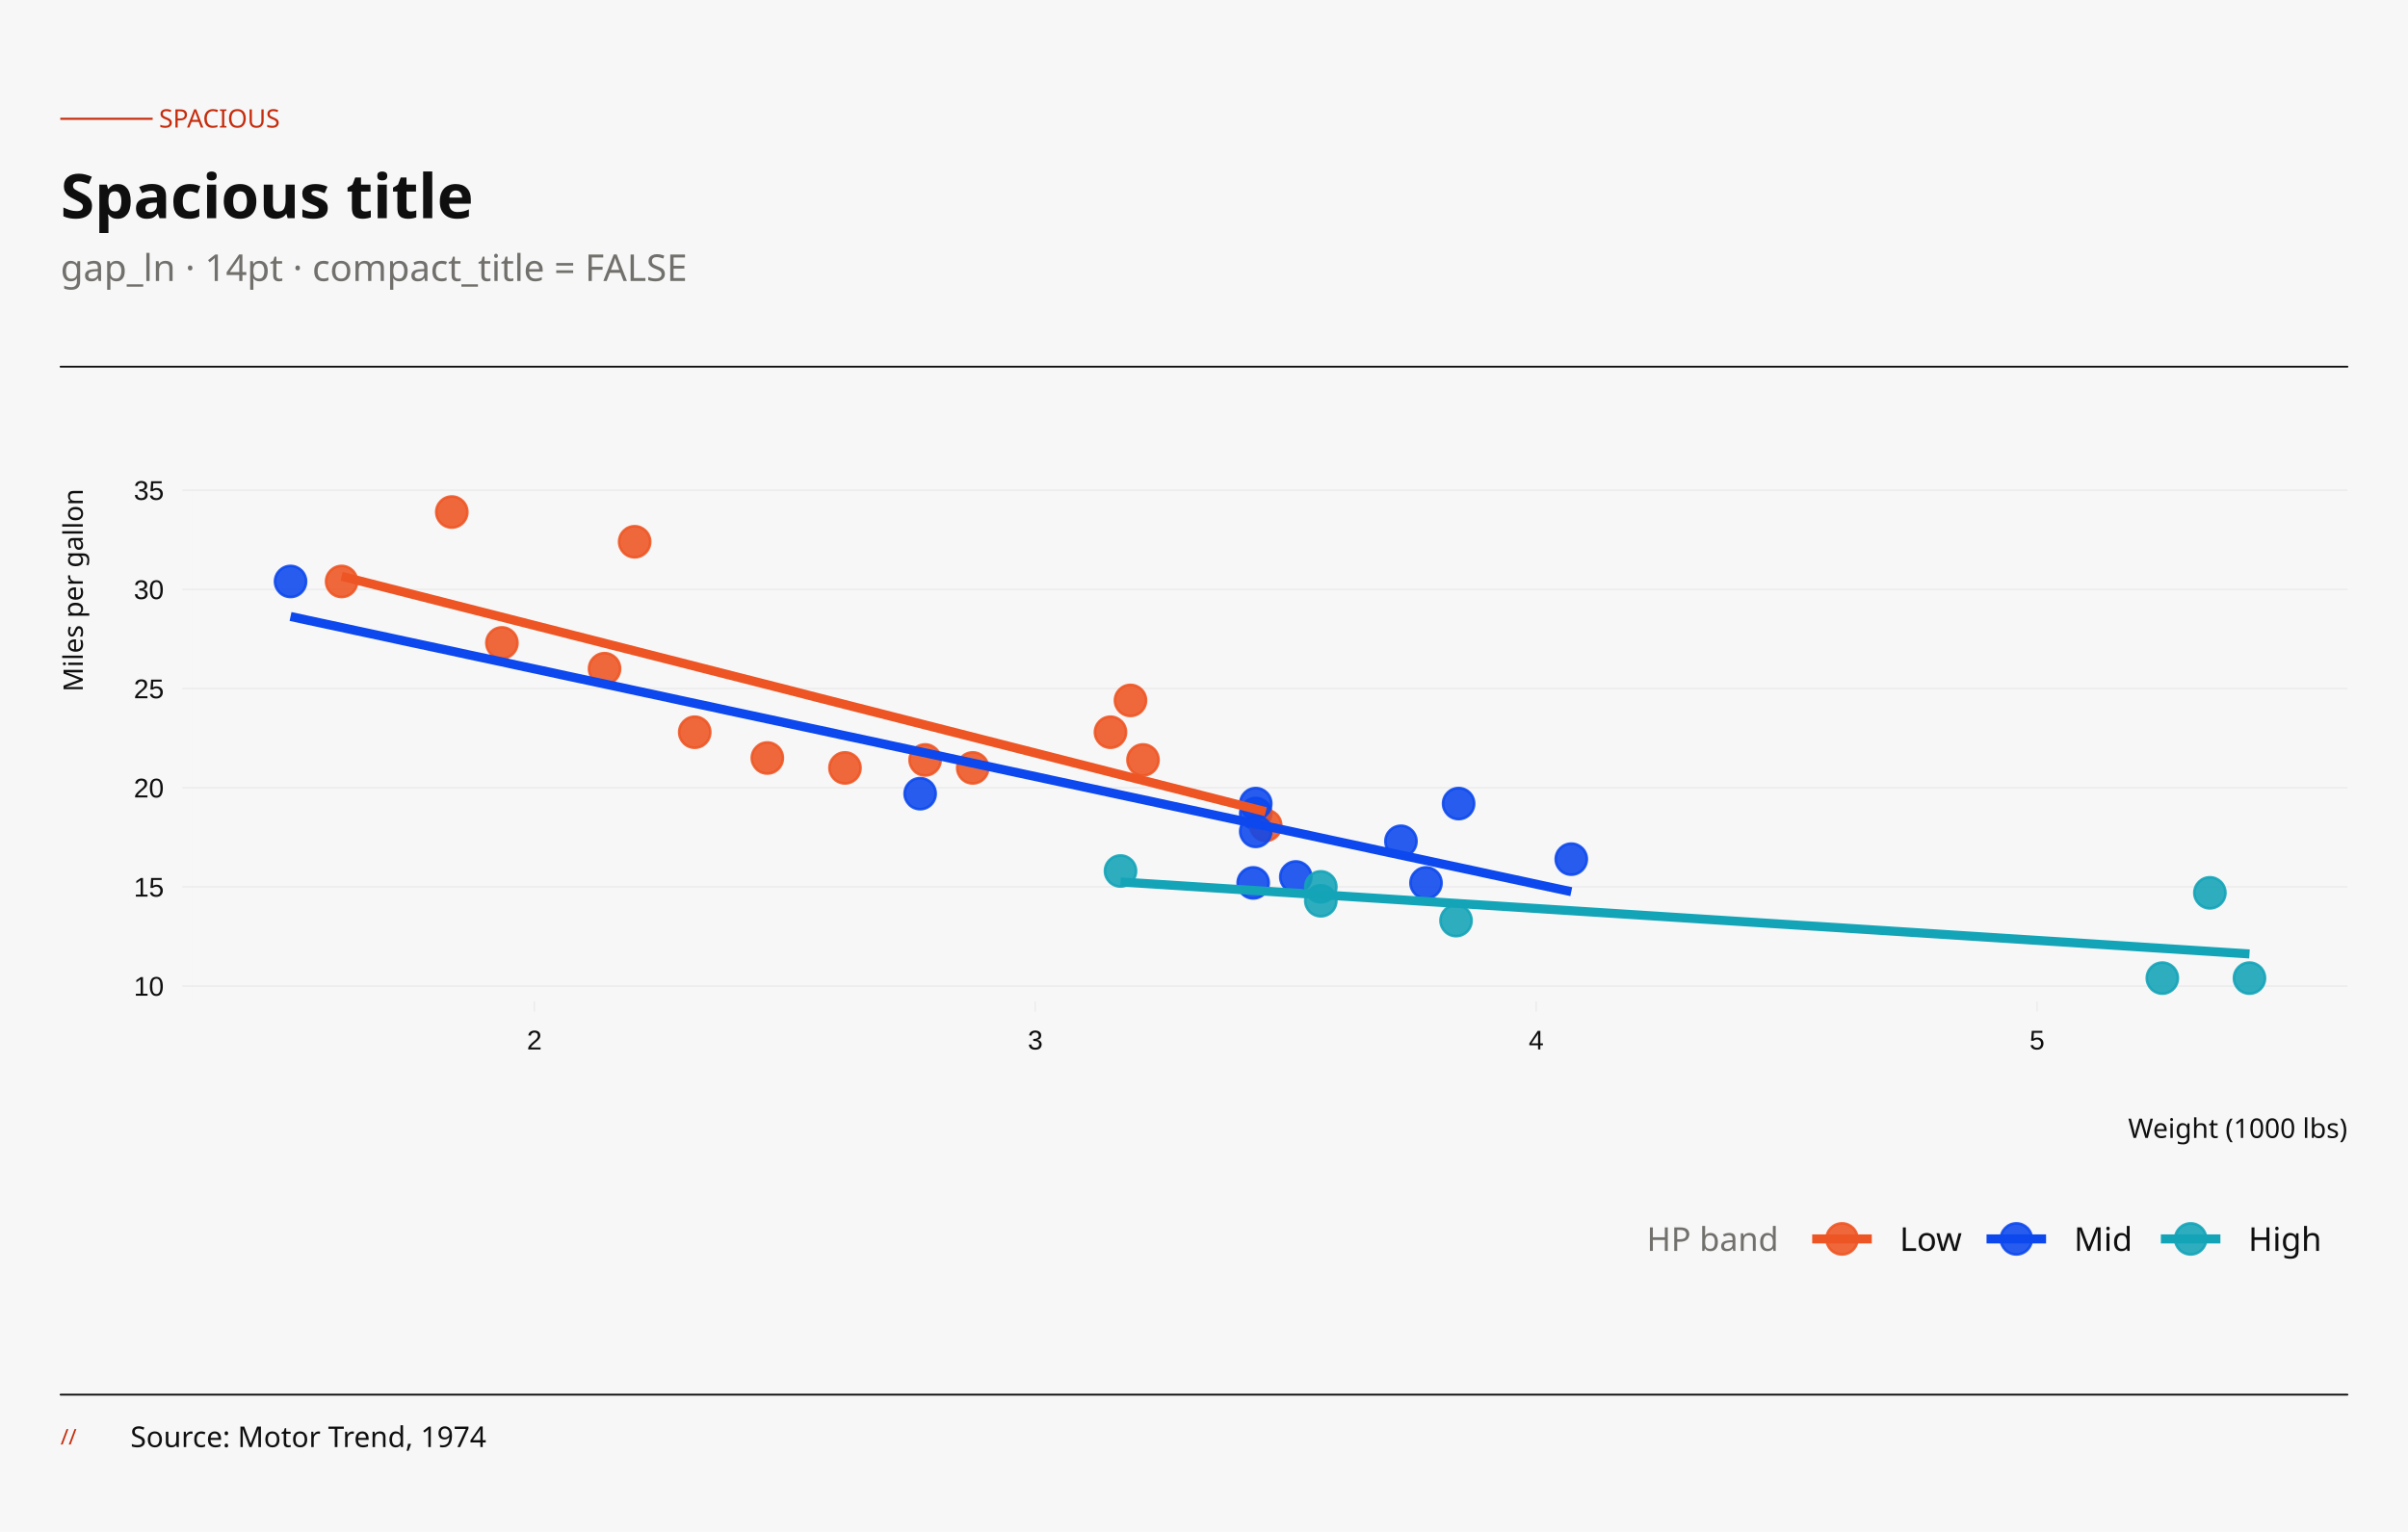
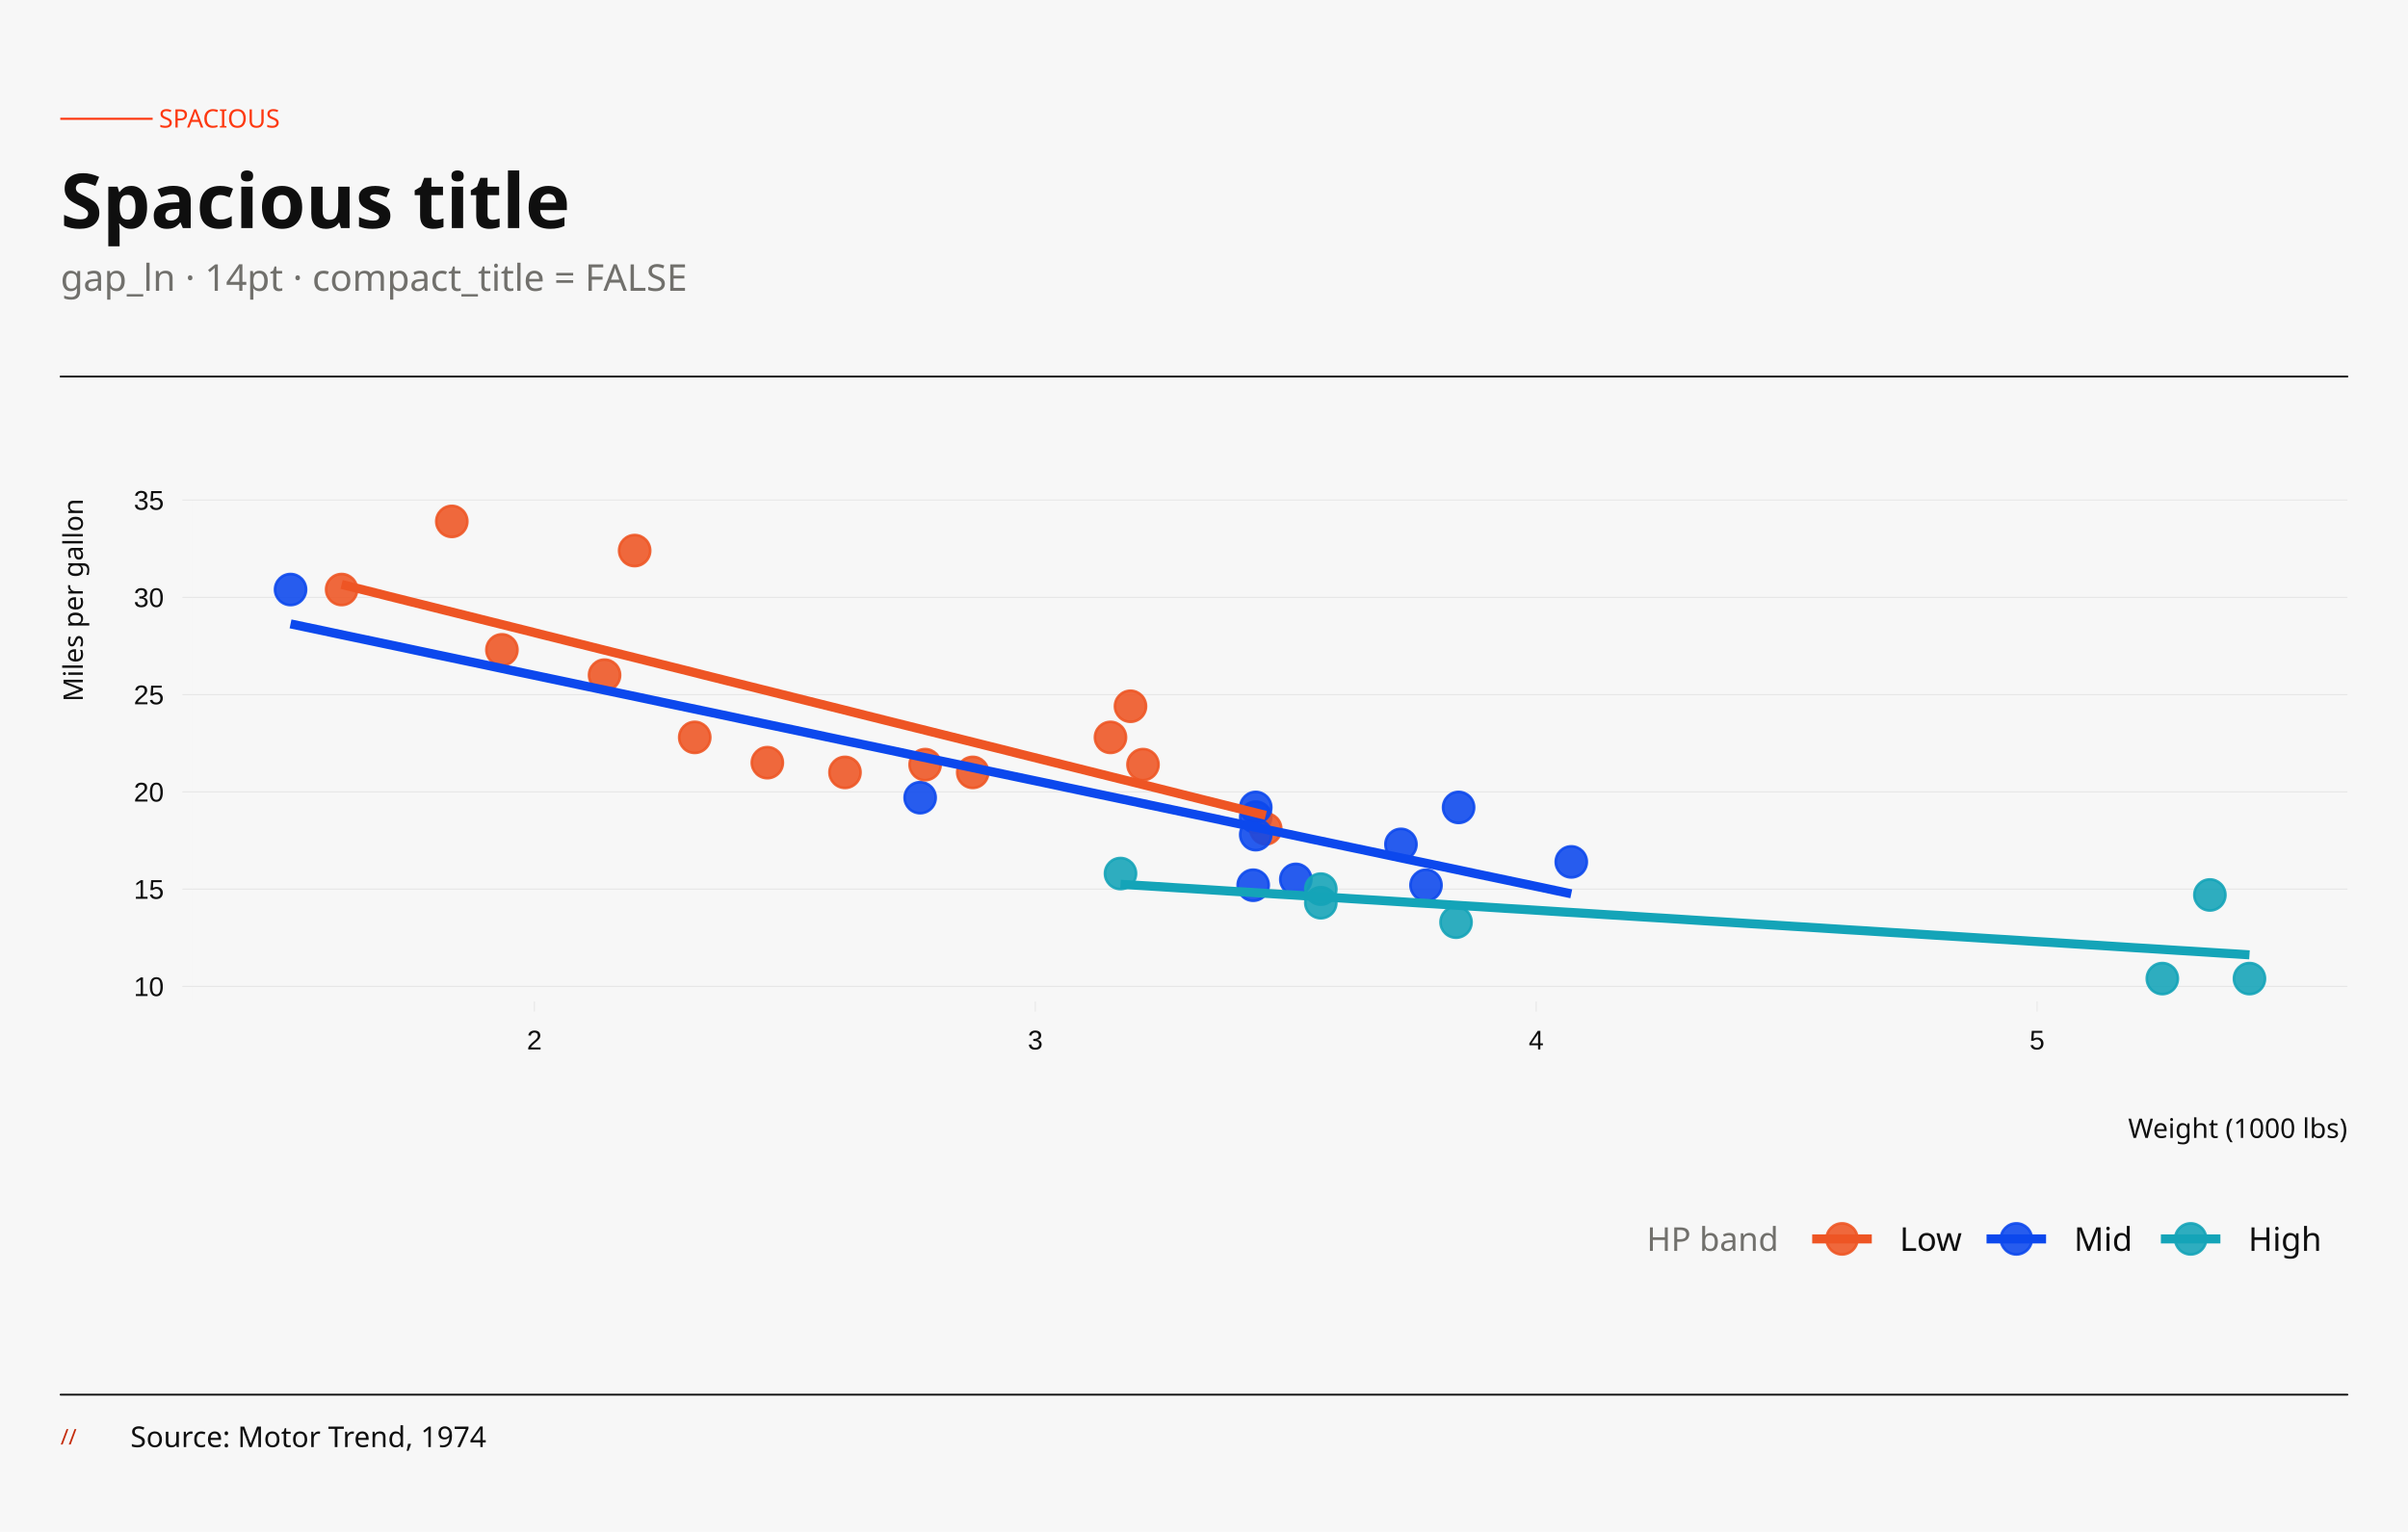
<svg xmlns="http://www.w3.org/2000/svg" width="396.00pt" height="252.00pt" viewBox="0 0 396.00 252.00">
  <g class="svglite">
    <defs>
      <style type="text/css">
    .svglite line, .svglite polyline, .svglite polygon, .svglite path, .svglite rect, .svglite circle {
      fill: none;
      stroke: #000000;
      stroke-linecap: round;
      stroke-linejoin: round;
      stroke-miterlimit: 10.00;
    }
    .svglite text {
      white-space: pre;
    }
    .svglite g.glyphgroup path {
      fill: inherit;
      stroke: none;
    }
  </style>
    </defs>
    <rect width="100%" height="100%" style="stroke: none; fill: none;" />
    <defs>
      <clipPath id="cpMC4wMHwzOTYuMDB8MC4wMHwyNTIuMDA=">
        <rect x="0.00" y="0.00" width="396.00" height="252.00" />
      </clipPath>
    </defs>
    <g clip-path="url(#cpMC4wMHwzOTYuMDB8MC4wMHwyNTIuMDA=)">
      <rect x="-0" y="0.00" width="396.00" height="252.00" style="stroke-width: 0.65; stroke: none; fill: #F7F7F7;" />
    </g>
    <defs>
-       <clipPath id="cpMzEuNjd8Mzg2LjA0fDgwLjM5fDE2NC43NA==">
-         <rect x="31.67" y="80.39" width="354.37" height="84.34" />
+       <clipPath id="cpMzEuNjd8Mzg2LjA0fDgyLjAxfDE2NC43NA==">
+         <rect x="31.67" y="82.01" width="354.37" height="82.72" />
      </clipPath>
    </defs>
-     <g clip-path="url(#cpMzEuNjd8Mzg2LjA0fDgwLjM5fDE2NC43NA==)">
-       <rect x="31.67" y="80.39" width="354.37" height="84.34" style="stroke-width: 0.65; stroke: none; fill: #F7F7F7;" />
-       <polyline points="31.67,162.21 386.04,162.21 " style="stroke-width: 0.15; stroke: #E4E4E4; stroke-linecap: butt;" />
-       <polyline points="31.67,145.89 386.04,145.89 " style="stroke-width: 0.15; stroke: #E4E4E4; stroke-linecap: butt;" />
-       <polyline points="31.67,129.58 386.04,129.58 " style="stroke-width: 0.15; stroke: #E4E4E4; stroke-linecap: butt;" />
-       <polyline points="31.67,113.27 386.04,113.27 " style="stroke-width: 0.15; stroke: #E4E4E4; stroke-linecap: butt;" />
-       <polyline points="31.67,96.95 386.04,96.95 " style="stroke-width: 0.15; stroke: #E4E4E4; stroke-linecap: butt;" />
-       <polyline points="31.67,80.64 386.04,80.64 " style="stroke-width: 0.15; stroke: #E4E4E4; stroke-linecap: butt;" />
-       <circle cx="138.96" cy="126.32" r="2.56" style="stroke-width: 0.43; stroke: #EE5524; stroke-opacity: 0.88; fill: #EE5524; fill-opacity: 0.88;" />
-       <circle cx="159.97" cy="126.32" r="2.56" style="stroke-width: 0.43; stroke: #EE5524; stroke-opacity: 0.88; fill: #EE5524; fill-opacity: 0.88;" />
-       <circle cx="114.25" cy="120.45" r="2.56" style="stroke-width: 0.43; stroke: #EE5524; stroke-opacity: 0.88; fill: #EE5524; fill-opacity: 0.88;" />
-       <circle cx="187.97" cy="125.01" r="2.56" style="stroke-width: 0.43; stroke: #EE5524; stroke-opacity: 0.88; fill: #EE5524; fill-opacity: 0.88;" />
-       <circle cx="206.51" cy="133.82" r="2.56" style="stroke-width: 0.43; stroke: #0C48ED; stroke-opacity: 0.88; fill: #0C48ED; fill-opacity: 0.88;" />
-       <circle cx="208.15" cy="135.78" r="2.56" style="stroke-width: 0.43; stroke: #EE5524; stroke-opacity: 0.88; fill: #EE5524; fill-opacity: 0.88;" />
-       <circle cx="217.21" cy="148.18" r="2.56" style="stroke-width: 0.43; stroke: #14A4B8; stroke-opacity: 0.88; fill: #14A4B8; fill-opacity: 0.88;" />
-       <circle cx="185.91" cy="115.22" r="2.56" style="stroke-width: 0.43; stroke: #EE5524; stroke-opacity: 0.88; fill: #EE5524; fill-opacity: 0.88;" />
-       <circle cx="182.62" cy="120.45" r="2.56" style="stroke-width: 0.43; stroke: #EE5524; stroke-opacity: 0.88; fill: #EE5524; fill-opacity: 0.88;" />
-       <circle cx="206.51" cy="132.19" r="2.56" style="stroke-width: 0.43; stroke: #0C48ED; stroke-opacity: 0.88; fill: #0C48ED; fill-opacity: 0.88;" />
-       <circle cx="206.51" cy="136.76" r="2.56" style="stroke-width: 0.43; stroke: #0C48ED; stroke-opacity: 0.88; fill: #0C48ED; fill-opacity: 0.88;" />
-       <circle cx="258.40" cy="141.33" r="2.56" style="stroke-width: 0.43; stroke: #0C48ED; stroke-opacity: 0.88; fill: #0C48ED; fill-opacity: 0.88;" />
-       <circle cx="230.39" cy="138.39" r="2.56" style="stroke-width: 0.43; stroke: #0C48ED; stroke-opacity: 0.88; fill: #0C48ED; fill-opacity: 0.88;" />
-       <circle cx="234.51" cy="145.24" r="2.56" style="stroke-width: 0.43; stroke: #0C48ED; stroke-opacity: 0.88; fill: #0C48ED; fill-opacity: 0.88;" />
-       <circle cx="355.60" cy="160.90" r="2.56" style="stroke-width: 0.43; stroke: #14A4B8; stroke-opacity: 0.88; fill: #14A4B8; fill-opacity: 0.88;" />
-       <circle cx="369.93" cy="160.90" r="2.56" style="stroke-width: 0.43; stroke: #14A4B8; stroke-opacity: 0.88; fill: #14A4B8; fill-opacity: 0.88;" />
-       <circle cx="363.42" cy="146.87" r="2.56" style="stroke-width: 0.43; stroke: #14A4B8; stroke-opacity: 0.88; fill: #14A4B8; fill-opacity: 0.88;" />
-       <circle cx="104.37" cy="89.12" r="2.56" style="stroke-width: 0.43; stroke: #EE5524; stroke-opacity: 0.88; fill: #EE5524; fill-opacity: 0.88;" />
-       <circle cx="56.18" cy="95.65" r="2.56" style="stroke-width: 0.43; stroke: #EE5524; stroke-opacity: 0.88; fill: #EE5524; fill-opacity: 0.88;" />
-       <circle cx="74.30" cy="84.23" r="2.56" style="stroke-width: 0.43; stroke: #EE5524; stroke-opacity: 0.88; fill: #EE5524; fill-opacity: 0.88;" />
-       <circle cx="126.19" cy="124.69" r="2.56" style="stroke-width: 0.43; stroke: #EE5524; stroke-opacity: 0.88; fill: #EE5524; fill-opacity: 0.88;" />
-       <circle cx="213.10" cy="144.26" r="2.56" style="stroke-width: 0.43; stroke: #0C48ED; stroke-opacity: 0.88; fill: #0C48ED; fill-opacity: 0.88;" />
-       <circle cx="206.09" cy="145.24" r="2.56" style="stroke-width: 0.43; stroke: #0C48ED; stroke-opacity: 0.88; fill: #0C48ED; fill-opacity: 0.88;" />
-       <circle cx="239.45" cy="151.44" r="2.56" style="stroke-width: 0.43; stroke: #14A4B8; stroke-opacity: 0.88; fill: #14A4B8; fill-opacity: 0.88;" />
-       <circle cx="239.87" cy="132.19" r="2.56" style="stroke-width: 0.43; stroke: #0C48ED; stroke-opacity: 0.88; fill: #0C48ED; fill-opacity: 0.88;" />
-       <circle cx="82.54" cy="105.76" r="2.56" style="stroke-width: 0.43; stroke: #EE5524; stroke-opacity: 0.88; fill: #EE5524; fill-opacity: 0.88;" />
-       <circle cx="99.42" cy="110.00" r="2.56" style="stroke-width: 0.43; stroke: #EE5524; stroke-opacity: 0.88; fill: #EE5524; fill-opacity: 0.88;" />
-       <circle cx="47.78" cy="95.65" r="2.56" style="stroke-width: 0.43; stroke: #0C48ED; stroke-opacity: 0.88; fill: #0C48ED; fill-opacity: 0.88;" />
-       <circle cx="184.27" cy="143.28" r="2.56" style="stroke-width: 0.43; stroke: #14A4B8; stroke-opacity: 0.88; fill: #14A4B8; fill-opacity: 0.88;" />
-       <circle cx="151.32" cy="130.56" r="2.56" style="stroke-width: 0.43; stroke: #0C48ED; stroke-opacity: 0.88; fill: #0C48ED; fill-opacity: 0.88;" />
-       <circle cx="217.21" cy="145.89" r="2.56" style="stroke-width: 0.43; stroke: #14A4B8; stroke-opacity: 0.88; fill: #14A4B8; fill-opacity: 0.88;" />
-       <circle cx="152.14" cy="125.01" r="2.56" style="stroke-width: 0.43; stroke: #EE5524; stroke-opacity: 0.88; fill: #EE5524; fill-opacity: 0.88;" />
-       <polyline points="56.18,94.80 58.10,95.29 60.03,95.78 61.95,96.27 63.87,96.76 65.80,97.25 67.72,97.74 69.65,98.23 71.57,98.72 73.49,99.21 75.42,99.70 77.34,100.19 79.26,100.68 81.19,101.17 83.11,101.66 85.03,102.15 86.96,102.64 88.88,103.13 90.81,103.62 92.73,104.11 94.65,104.60 96.58,105.09 98.50,105.58 100.42,106.07 102.35,106.56 104.27,107.05 106.20,107.54 108.12,108.03 110.04,108.52 111.97,109.01 113.89,109.50 115.81,109.99 117.74,110.48 119.66,110.97 121.59,111.46 123.51,111.95 125.43,112.44 127.36,112.93 129.28,113.42 131.20,113.91 133.13,114.41 135.05,114.90 136.98,115.39 138.90,115.88 140.82,116.37 142.75,116.86 144.67,117.35 146.59,117.84 148.52,118.33 150.44,118.82 152.37,119.31 154.29,119.80 156.21,120.29 158.14,120.78 160.06,121.27 161.98,121.76 163.91,122.25 165.83,122.74 167.76,123.23 169.68,123.72 171.60,124.21 173.53,124.70 175.45,125.19 177.37,125.68 179.30,126.17 181.22,126.66 183.14,127.15 185.07,127.64 186.99,128.13 188.92,128.62 190.84,129.11 192.76,129.60 194.69,130.09 196.61,130.58 198.53,131.07 200.46,131.56 202.38,132.05 204.31,132.54 206.23,133.03 208.15,133.52 " style="stroke-width: 1.49; stroke: #EE5524; stroke-linecap: butt;" />
-       <polyline points="47.78,101.41 50.44,101.99 53.11,102.56 55.78,103.13 58.44,103.71 61.11,104.28 63.77,104.85 66.44,105.43 69.11,106.00 71.77,106.57 74.44,107.14 77.10,107.72 79.77,108.29 82.44,108.86 85.10,109.44 87.77,110.01 90.43,110.58 93.10,111.16 95.77,111.73 98.43,112.30 101.10,112.87 103.77,113.45 106.43,114.02 109.10,114.59 111.76,115.17 114.43,115.74 117.10,116.31 119.76,116.89 122.43,117.46 125.09,118.03 127.76,118.60 130.43,119.18 133.09,119.75 135.76,120.32 138.42,120.90 141.09,121.47 143.76,122.04 146.42,122.62 149.09,123.19 151.76,123.76 154.42,124.33 157.09,124.91 159.75,125.48 162.42,126.05 165.09,126.63 167.75,127.20 170.42,127.77 173.08,128.35 175.75,128.92 178.42,129.49 181.08,130.06 183.75,130.64 186.41,131.21 189.08,131.78 191.75,132.36 194.41,132.93 197.08,133.50 199.75,134.08 202.41,134.65 205.08,135.22 207.74,135.79 210.41,136.37 213.08,136.94 215.74,137.51 218.41,138.09 221.07,138.66 223.74,139.23 226.41,139.81 229.07,140.38 231.74,140.95 234.40,141.52 237.07,142.10 239.74,142.67 242.40,143.24 245.07,143.82 247.74,144.39 250.40,144.96 253.07,145.54 255.73,146.11 258.40,146.68 " style="stroke-width: 1.49; stroke: #0C48ED; stroke-linecap: butt;" />
-       <polyline points="184.27,145.08 186.62,145.23 188.97,145.38 191.32,145.53 193.67,145.68 196.02,145.83 198.37,145.98 200.72,146.13 203.07,146.28 205.42,146.43 207.77,146.58 210.12,146.73 212.47,146.88 214.82,147.03 217.17,147.18 219.52,147.33 221.87,147.48 224.22,147.63 226.57,147.78 228.92,147.93 231.27,148.08 233.62,148.23 235.97,148.38 238.32,148.53 240.67,148.68 243.02,148.83 245.37,148.98 247.72,149.13 250.07,149.28 252.42,149.43 254.77,149.58 257.12,149.73 259.47,149.88 261.82,150.03 264.17,150.18 266.52,150.33 268.87,150.48 271.22,150.63 273.57,150.78 275.92,150.93 278.27,151.08 280.62,151.23 282.97,151.38 285.32,151.53 287.67,151.68 290.02,151.83 292.37,151.98 294.72,152.13 297.07,152.28 299.42,152.42 301.77,152.57 304.12,152.72 306.47,152.87 308.83,153.02 311.18,153.17 313.53,153.32 315.88,153.47 318.23,153.62 320.58,153.77 322.93,153.92 325.28,154.07 327.63,154.22 329.98,154.37 332.33,154.52 334.68,154.67 337.03,154.82 339.38,154.97 341.73,155.12 344.08,155.27 346.43,155.42 348.78,155.57 351.13,155.72 353.48,155.87 355.83,156.02 358.18,156.17 360.53,156.32 362.88,156.47 365.23,156.62 367.58,156.77 369.93,156.92 " style="stroke-width: 1.49; stroke: #14A4B8; stroke-linecap: butt;" />
+     <g clip-path="url(#cpMzEuNjd8Mzg2LjA0fDgyLjAxfDE2NC43NA==)">
+       <rect x="31.67" y="82.01" width="354.37" height="82.72" style="stroke-width: 0.65; stroke: none; fill: #F7F7F7;" />
+       <polyline points="31.67,162.26 386.04,162.26 " style="stroke-width: 0.15; stroke: #E4E4E4; stroke-linecap: butt;" />
+       <polyline points="31.67,146.26 386.04,146.26 " style="stroke-width: 0.15; stroke: #E4E4E4; stroke-linecap: butt;" />
+       <polyline points="31.67,130.26 386.04,130.26 " style="stroke-width: 0.15; stroke: #E4E4E4; stroke-linecap: butt;" />
+       <polyline points="31.67,114.26 386.04,114.26 " style="stroke-width: 0.15; stroke: #E4E4E4; stroke-linecap: butt;" />
+       <polyline points="31.67,98.26 386.04,98.26 " style="stroke-width: 0.15; stroke: #E4E4E4; stroke-linecap: butt;" />
+       <polyline points="31.67,82.25 386.04,82.25 " style="stroke-width: 0.15; stroke: #E4E4E4; stroke-linecap: butt;" />
+       <circle cx="138.96" cy="127.06" r="2.56" style="stroke-width: 0.43; stroke: #EE5524; stroke-opacity: 0.88; fill: #EE5524; fill-opacity: 0.88;" />
+       <circle cx="159.97" cy="127.06" r="2.56" style="stroke-width: 0.43; stroke: #EE5524; stroke-opacity: 0.88; fill: #EE5524; fill-opacity: 0.88;" />
+       <circle cx="114.25" cy="121.30" r="2.56" style="stroke-width: 0.43; stroke: #EE5524; stroke-opacity: 0.88; fill: #EE5524; fill-opacity: 0.88;" />
+       <circle cx="187.97" cy="125.78" r="2.56" style="stroke-width: 0.43; stroke: #EE5524; stroke-opacity: 0.88; fill: #EE5524; fill-opacity: 0.88;" />
+       <circle cx="206.51" cy="134.42" r="2.56" style="stroke-width: 0.43; stroke: #0C48ED; stroke-opacity: 0.88; fill: #0C48ED; fill-opacity: 0.88;" />
+       <circle cx="208.15" cy="136.34" r="2.56" style="stroke-width: 0.43; stroke: #EE5524; stroke-opacity: 0.88; fill: #EE5524; fill-opacity: 0.88;" />
+       <circle cx="217.21" cy="148.50" r="2.56" style="stroke-width: 0.43; stroke: #14A4B8; stroke-opacity: 0.88; fill: #14A4B8; fill-opacity: 0.88;" />
+       <circle cx="185.91" cy="116.18" r="2.56" style="stroke-width: 0.43; stroke: #EE5524; stroke-opacity: 0.88; fill: #EE5524; fill-opacity: 0.88;" />
+       <circle cx="182.62" cy="121.30" r="2.56" style="stroke-width: 0.43; stroke: #EE5524; stroke-opacity: 0.88; fill: #EE5524; fill-opacity: 0.88;" />
+       <circle cx="206.51" cy="132.82" r="2.56" style="stroke-width: 0.43; stroke: #0C48ED; stroke-opacity: 0.88; fill: #0C48ED; fill-opacity: 0.88;" />
+       <circle cx="206.51" cy="137.30" r="2.56" style="stroke-width: 0.43; stroke: #0C48ED; stroke-opacity: 0.88; fill: #0C48ED; fill-opacity: 0.88;" />
+       <circle cx="258.40" cy="141.78" r="2.56" style="stroke-width: 0.43; stroke: #0C48ED; stroke-opacity: 0.88; fill: #0C48ED; fill-opacity: 0.88;" />
+       <circle cx="230.39" cy="138.90" r="2.56" style="stroke-width: 0.43; stroke: #0C48ED; stroke-opacity: 0.88; fill: #0C48ED; fill-opacity: 0.88;" />
+       <circle cx="234.51" cy="145.62" r="2.56" style="stroke-width: 0.43; stroke: #0C48ED; stroke-opacity: 0.88; fill: #0C48ED; fill-opacity: 0.88;" />
+       <circle cx="355.60" cy="160.98" r="2.56" style="stroke-width: 0.43; stroke: #14A4B8; stroke-opacity: 0.88; fill: #14A4B8; fill-opacity: 0.88;" />
+       <circle cx="369.93" cy="160.98" r="2.56" style="stroke-width: 0.43; stroke: #14A4B8; stroke-opacity: 0.88; fill: #14A4B8; fill-opacity: 0.88;" />
+       <circle cx="363.42" cy="147.22" r="2.56" style="stroke-width: 0.43; stroke: #14A4B8; stroke-opacity: 0.88; fill: #14A4B8; fill-opacity: 0.88;" />
+       <circle cx="104.37" cy="90.57" r="2.56" style="stroke-width: 0.43; stroke: #EE5524; stroke-opacity: 0.88; fill: #EE5524; fill-opacity: 0.88;" />
+       <circle cx="56.18" cy="96.98" r="2.56" style="stroke-width: 0.43; stroke: #EE5524; stroke-opacity: 0.88; fill: #EE5524; fill-opacity: 0.88;" />
+       <circle cx="74.30" cy="85.77" r="2.56" style="stroke-width: 0.43; stroke: #EE5524; stroke-opacity: 0.88; fill: #EE5524; fill-opacity: 0.88;" />
+       <circle cx="126.19" cy="125.46" r="2.56" style="stroke-width: 0.43; stroke: #EE5524; stroke-opacity: 0.88; fill: #EE5524; fill-opacity: 0.88;" />
+       <circle cx="213.10" cy="144.66" r="2.56" style="stroke-width: 0.43; stroke: #0C48ED; stroke-opacity: 0.88; fill: #0C48ED; fill-opacity: 0.88;" />
+       <circle cx="206.09" cy="145.62" r="2.56" style="stroke-width: 0.43; stroke: #0C48ED; stroke-opacity: 0.88; fill: #0C48ED; fill-opacity: 0.88;" />
+       <circle cx="239.45" cy="151.70" r="2.56" style="stroke-width: 0.43; stroke: #14A4B8; stroke-opacity: 0.88; fill: #14A4B8; fill-opacity: 0.88;" />
+       <circle cx="239.87" cy="132.82" r="2.56" style="stroke-width: 0.43; stroke: #0C48ED; stroke-opacity: 0.88; fill: #0C48ED; fill-opacity: 0.88;" />
+       <circle cx="82.54" cy="106.90" r="2.56" style="stroke-width: 0.43; stroke: #EE5524; stroke-opacity: 0.88; fill: #EE5524; fill-opacity: 0.88;" />
+       <circle cx="99.42" cy="111.06" r="2.56" style="stroke-width: 0.43; stroke: #EE5524; stroke-opacity: 0.88; fill: #EE5524; fill-opacity: 0.88;" />
+       <circle cx="47.78" cy="96.98" r="2.56" style="stroke-width: 0.43; stroke: #0C48ED; stroke-opacity: 0.88; fill: #0C48ED; fill-opacity: 0.88;" />
+       <circle cx="184.27" cy="143.70" r="2.56" style="stroke-width: 0.43; stroke: #14A4B8; stroke-opacity: 0.88; fill: #14A4B8; fill-opacity: 0.88;" />
+       <circle cx="151.32" cy="131.22" r="2.56" style="stroke-width: 0.43; stroke: #0C48ED; stroke-opacity: 0.88; fill: #0C48ED; fill-opacity: 0.88;" />
+       <circle cx="217.21" cy="146.26" r="2.56" style="stroke-width: 0.43; stroke: #14A4B8; stroke-opacity: 0.88; fill: #14A4B8; fill-opacity: 0.88;" />
+       <circle cx="152.14" cy="125.78" r="2.56" style="stroke-width: 0.43; stroke: #EE5524; stroke-opacity: 0.88; fill: #EE5524; fill-opacity: 0.88;" />
+       <polyline points="56.18,96.14 58.10,96.62 60.03,97.10 61.95,97.58 63.87,98.07 65.80,98.55 67.72,99.03 69.65,99.51 71.57,99.99 73.49,100.47 75.42,100.95 77.34,101.43 79.26,101.91 81.19,102.39 83.11,102.87 85.03,103.35 86.96,103.83 88.88,104.32 90.81,104.80 92.73,105.28 94.65,105.76 96.58,106.24 98.50,106.72 100.42,107.20 102.35,107.68 104.27,108.16 106.20,108.64 108.12,109.12 110.04,109.60 111.97,110.08 113.89,110.56 115.81,111.05 117.74,111.53 119.66,112.01 121.59,112.49 123.51,112.97 125.43,113.45 127.36,113.93 129.28,114.41 131.20,114.89 133.13,115.37 135.05,115.85 136.98,116.33 138.90,116.81 140.82,117.29 142.75,117.78 144.67,118.26 146.59,118.74 148.52,119.22 150.44,119.70 152.37,120.18 154.29,120.66 156.21,121.14 158.14,121.62 160.06,122.10 161.98,122.58 163.91,123.06 165.83,123.54 167.76,124.03 169.68,124.51 171.60,124.99 173.53,125.47 175.45,125.95 177.37,126.43 179.30,126.91 181.22,127.39 183.14,127.87 185.07,128.35 186.99,128.83 188.92,129.31 190.84,129.79 192.76,130.27 194.69,130.76 196.61,131.24 198.53,131.72 200.46,132.20 202.38,132.68 204.31,133.16 206.23,133.64 208.15,134.12 " style="stroke-width: 1.49; stroke: #EE5524; stroke-linecap: butt;" />
+       <polyline points="47.78,102.63 50.44,103.19 53.11,103.75 55.78,104.32 58.44,104.88 61.11,105.44 63.77,106.00 66.44,106.56 69.11,107.13 71.77,107.69 74.44,108.25 77.10,108.81 79.77,109.37 82.44,109.94 85.10,110.50 87.77,111.06 90.43,111.62 93.10,112.18 95.77,112.75 98.43,113.31 101.10,113.87 103.77,114.43 106.43,114.99 109.10,115.56 111.76,116.12 114.43,116.68 117.10,117.24 119.76,117.80 122.43,118.37 125.09,118.93 127.76,119.49 130.43,120.05 133.09,120.61 135.76,121.18 138.42,121.74 141.09,122.30 143.76,122.86 146.42,123.42 149.09,123.99 151.76,124.55 154.42,125.11 157.09,125.67 159.75,126.23 162.42,126.80 165.09,127.36 167.75,127.92 170.42,128.48 173.08,129.04 175.75,129.61 178.42,130.17 181.08,130.73 183.75,131.29 186.41,131.85 189.08,132.42 191.75,132.98 194.41,133.54 197.08,134.10 199.75,134.66 202.41,135.23 205.08,135.79 207.74,136.35 210.41,136.91 213.08,137.47 215.74,138.04 218.41,138.60 221.07,139.16 223.74,139.72 226.41,140.28 229.07,140.85 231.74,141.41 234.40,141.97 237.07,142.53 239.74,143.09 242.40,143.66 245.07,144.22 247.74,144.78 250.40,145.34 253.07,145.90 255.73,146.47 258.40,147.03 " style="stroke-width: 1.49; stroke: #0C48ED; stroke-linecap: butt;" />
+       <polyline points="184.27,145.46 186.62,145.61 188.97,145.75 191.32,145.90 193.67,146.05 196.02,146.19 198.37,146.34 200.72,146.49 203.07,146.64 205.42,146.78 207.77,146.93 210.12,147.08 212.47,147.22 214.82,147.37 217.17,147.52 219.52,147.66 221.87,147.81 224.22,147.96 226.57,148.10 228.92,148.25 231.27,148.40 233.62,148.55 235.97,148.69 238.32,148.84 240.67,148.99 243.02,149.13 245.37,149.28 247.72,149.43 250.07,149.57 252.42,149.72 254.77,149.87 257.12,150.02 259.47,150.16 261.82,150.31 264.17,150.46 266.52,150.60 268.87,150.75 271.22,150.90 273.57,151.04 275.92,151.19 278.27,151.34 280.62,151.49 282.97,151.63 285.32,151.78 287.67,151.93 290.02,152.07 292.37,152.22 294.72,152.37 297.07,152.51 299.42,152.66 301.77,152.81 304.12,152.96 306.47,153.10 308.83,153.25 311.18,153.40 313.53,153.54 315.88,153.69 318.23,153.84 320.58,153.98 322.93,154.13 325.28,154.28 327.63,154.43 329.98,154.57 332.33,154.72 334.68,154.87 337.03,155.01 339.38,155.16 341.73,155.31 344.08,155.45 346.43,155.60 348.78,155.75 351.13,155.90 353.48,156.04 355.83,156.19 358.18,156.34 360.53,156.48 362.88,156.63 365.23,156.78 367.58,156.92 369.93,157.07 " style="stroke-width: 1.49; stroke: #14A4B8; stroke-linecap: butt;" />
    </g>
    <g clip-path="url(#cpMC4wMHwzOTYuMDB8MC4wMHwyNTIuMDA=)">
-       <text x="26.96" y="163.80" text-anchor="end" style="font-size: 4.46px;fill: #0F0F0F; font-family: &quot;Arial&quot;;" textLength="4.97px" lengthAdjust="spacingAndGlyphs">10</text>
-       <text x="26.96" y="147.49" text-anchor="end" style="font-size: 4.46px;fill: #0F0F0F; font-family: &quot;Arial&quot;;" textLength="4.97px" lengthAdjust="spacingAndGlyphs">15</text>
-       <text x="26.96" y="131.18" text-anchor="end" style="font-size: 4.46px;fill: #0F0F0F; font-family: &quot;Arial&quot;;" textLength="4.97px" lengthAdjust="spacingAndGlyphs">20</text>
-       <text x="26.96" y="114.86" text-anchor="end" style="font-size: 4.46px;fill: #0F0F0F; font-family: &quot;Arial&quot;;" textLength="4.97px" lengthAdjust="spacingAndGlyphs">25</text>
-       <text x="26.96" y="98.55" text-anchor="end" style="font-size: 4.46px;fill: #0F0F0F; font-family: &quot;Arial&quot;;" textLength="4.97px" lengthAdjust="spacingAndGlyphs">30</text>
-       <text x="26.96" y="82.23" text-anchor="end" style="font-size: 4.46px;fill: #0F0F0F; font-family: &quot;Arial&quot;;" textLength="4.97px" lengthAdjust="spacingAndGlyphs">35</text>
-       <polyline points="29.99,162.21 31.67,162.21 " style="stroke-width: 0.15; stroke: #E4E4E4; stroke-linecap: butt;" />
-       <polyline points="29.99,145.89 31.67,145.89 " style="stroke-width: 0.15; stroke: #E4E4E4; stroke-linecap: butt;" />
-       <polyline points="29.99,129.58 31.67,129.58 " style="stroke-width: 0.15; stroke: #E4E4E4; stroke-linecap: butt;" />
-       <polyline points="29.99,113.27 31.67,113.27 " style="stroke-width: 0.15; stroke: #E4E4E4; stroke-linecap: butt;" />
-       <polyline points="29.99,96.95 31.67,96.95 " style="stroke-width: 0.15; stroke: #E4E4E4; stroke-linecap: butt;" />
-       <polyline points="29.99,80.64 31.67,80.64 " style="stroke-width: 0.15; stroke: #E4E4E4; stroke-linecap: butt;" />
+       <text x="26.96" y="163.85" text-anchor="end" style="font-size: 4.46px;fill: #0F0F0F; font-family: &quot;Arial&quot;;" textLength="4.97px" lengthAdjust="spacingAndGlyphs">10</text>
+       <text x="26.96" y="147.85" text-anchor="end" style="font-size: 4.46px;fill: #0F0F0F; font-family: &quot;Arial&quot;;" textLength="4.97px" lengthAdjust="spacingAndGlyphs">15</text>
+       <text x="26.96" y="131.85" text-anchor="end" style="font-size: 4.46px;fill: #0F0F0F; font-family: &quot;Arial&quot;;" textLength="4.97px" lengthAdjust="spacingAndGlyphs">20</text>
+       <text x="26.96" y="115.85" text-anchor="end" style="font-size: 4.46px;fill: #0F0F0F; font-family: &quot;Arial&quot;;" textLength="4.97px" lengthAdjust="spacingAndGlyphs">25</text>
+       <text x="26.96" y="99.85" text-anchor="end" style="font-size: 4.46px;fill: #0F0F0F; font-family: &quot;Arial&quot;;" textLength="4.97px" lengthAdjust="spacingAndGlyphs">30</text>
+       <text x="26.96" y="83.85" text-anchor="end" style="font-size: 4.46px;fill: #0F0F0F; font-family: &quot;Arial&quot;;" textLength="4.97px" lengthAdjust="spacingAndGlyphs">35</text>
+       <polyline points="29.99,162.26 31.67,162.26 " style="stroke-width: 0.15; stroke: #E4E4E4; stroke-linecap: butt;" />
+       <polyline points="29.99,146.26 31.67,146.26 " style="stroke-width: 0.15; stroke: #E4E4E4; stroke-linecap: butt;" />
+       <polyline points="29.99,130.26 31.67,130.26 " style="stroke-width: 0.15; stroke: #E4E4E4; stroke-linecap: butt;" />
+       <polyline points="29.99,114.26 31.67,114.26 " style="stroke-width: 0.15; stroke: #E4E4E4; stroke-linecap: butt;" />
+       <polyline points="29.99,98.26 31.67,98.26 " style="stroke-width: 0.15; stroke: #E4E4E4; stroke-linecap: butt;" />
+       <polyline points="29.99,82.25 31.67,82.25 " style="stroke-width: 0.15; stroke: #E4E4E4; stroke-linecap: butt;" />
      <polyline points="87.89,166.42 87.89,164.74 " style="stroke-width: 0.15; stroke: #E4E4E4; stroke-linecap: butt;" />
      <polyline points="170.26,166.42 170.26,164.74 " style="stroke-width: 0.15; stroke: #E4E4E4; stroke-linecap: butt;" />
      <polyline points="252.63,166.42 252.63,164.74 " style="stroke-width: 0.15; stroke: #E4E4E4; stroke-linecap: butt;" />
      <polyline points="335.00,166.42 335.00,164.74 " style="stroke-width: 0.15; stroke: #E4E4E4; stroke-linecap: butt;" />
      <text x="87.89" y="172.63" text-anchor="middle" style="font-size: 4.46px;fill: #0F0F0F; font-family: &quot;Arial&quot;;" textLength="2.48px" lengthAdjust="spacingAndGlyphs">2</text>
      <text x="170.26" y="172.63" text-anchor="middle" style="font-size: 4.46px;fill: #0F0F0F; font-family: &quot;Arial&quot;;" textLength="2.48px" lengthAdjust="spacingAndGlyphs">3</text>
      <text x="252.63" y="172.63" text-anchor="middle" style="font-size: 4.46px;fill: #0F0F0F; font-family: &quot;Arial&quot;;" textLength="2.48px" lengthAdjust="spacingAndGlyphs">4</text>
      <text x="335.00" y="172.63" text-anchor="middle" style="font-size: 4.46px;fill: #0F0F0F; font-family: &quot;Arial&quot;;" textLength="2.48px" lengthAdjust="spacingAndGlyphs">5</text>
      <text x="386.04" y="187.19" text-anchor="end" style="font-size: 4.46px;fill: #0F0F0F; font-family: &quot;JetBrains Mono&quot;;" textLength="45.42px" lengthAdjust="spacingAndGlyphs">Weight (1000 lbs)</text>
-       <text transform="translate(13.62,80.39) rotate(-90)" text-anchor="end" style="font-size: 4.46px;fill: #0F0F0F; font-family: &quot;JetBrains Mono&quot;;" textLength="42.75px" lengthAdjust="spacingAndGlyphs">Miles per gallon</text>
+       <text transform="translate(13.62,82.01) rotate(-90)" text-anchor="end" style="font-size: 4.46px;fill: #0F0F0F; font-family: &quot;JetBrains Mono&quot;;" textLength="42.75px" lengthAdjust="spacingAndGlyphs">Miles per gallon</text>
      <rect x="267.43" y="194.32" width="118.60" height="18.96" style="stroke-width: 0.75; stroke: none;" />
      <rect x="267.43" y="194.32" width="118.60" height="18.96" style="stroke-width: 0.65; stroke: none; fill: #F7F7F7;" />
      <text x="270.80" y="205.77" style="font-size: 5.40px;fill: #71706C; font-family: &quot;JetBrains Mono&quot;;" textLength="22.64px" lengthAdjust="spacingAndGlyphs">HP band</text>
      <rect x="296.80" y="197.68" width="12.24" height="12.24" style="stroke-width: 0.65; stroke: none; fill: #F7F7F7;" />
      <circle cx="302.92" cy="203.80" r="2.56" style="stroke-width: 0.43; stroke: #EE5524; stroke-opacity: 0.88; fill: #EE5524; fill-opacity: 0.88;" />
      <line x1="298.02" y1="203.80" x2="307.82" y2="203.80" style="stroke-width: 1.49; stroke: #EE5524; stroke-linecap: butt;" />
      <rect x="325.47" y="197.68" width="12.24" height="12.24" style="stroke-width: 0.65; stroke: none; fill: #F7F7F7;" />
      <circle cx="331.59" cy="203.80" r="2.56" style="stroke-width: 0.43; stroke: #0C48ED; stroke-opacity: 0.88; fill: #0C48ED; fill-opacity: 0.88;" />
      <line x1="326.69" y1="203.80" x2="336.48" y2="203.80" style="stroke-width: 1.49; stroke: #0C48ED; stroke-linecap: butt;" />
      <rect x="354.14" y="197.68" width="12.24" height="12.24" style="stroke-width: 0.65; stroke: none; fill: #F7F7F7;" />
      <circle cx="360.26" cy="203.80" r="2.56" style="stroke-width: 0.43; stroke: #14A4B8; stroke-opacity: 0.88; fill: #14A4B8; fill-opacity: 0.88;" />
      <line x1="355.36" y1="203.80" x2="365.15" y2="203.80" style="stroke-width: 1.49; stroke: #14A4B8; stroke-linecap: butt;" />
      <text x="312.40" y="205.77" style="font-size: 5.40px;fill: #0F0F0F; font-family: &quot;JetBrains Mono&quot;;" textLength="9.70px" lengthAdjust="spacingAndGlyphs">Low</text>
      <text x="341.07" y="205.77" style="font-size: 5.40px;fill: #0F0F0F; font-family: &quot;JetBrains Mono&quot;;" textLength="9.70px" lengthAdjust="spacingAndGlyphs">Mid</text>
      <text x="369.74" y="205.77" style="font-size: 5.40px;fill: #0F0F0F; font-family: &quot;JetBrains Mono&quot;;" textLength="12.94px" lengthAdjust="spacingAndGlyphs">High</text>
-       <text x="9.96" y="46.22" style="font-size: 6.08px;fill: #71706C; font-family: &quot;Satoshi&quot;;" textLength="102.75px" lengthAdjust="spacingAndGlyphs">gap_ln · 14pt  ·  compact_title = FALSE</text>
-       <polyline points="9.96,60.32 386.04,60.32 " style="stroke-width: 0.30; stroke: #0F0F0F;" />
-       <text x="9.96" y="35.90" style="font-size: 10.12px; font-weight: 600;fill: #0F0F0F; font-family: &quot;Archivo&quot;;" textLength="63.06px" lengthAdjust="spacingAndGlyphs">Spacious title</text>
-       <text x="9.96" y="20.98" style="font-size: 4.18px;fill: #C52C0C; font-family: &quot;JetBrains Mono&quot;;" textLength="37.50px" lengthAdjust="spacingAndGlyphs">────── SPACIOUS</text>
+       <text x="9.96" y="47.84" style="font-size: 6.08px;fill: #71706C; font-family: &quot;Satoshi&quot;;" textLength="102.75px" lengthAdjust="spacingAndGlyphs">gap_ln · 14pt  ·  compact_title = FALSE</text>
+       <polyline points="9.96,61.94 386.04,61.94 " style="stroke-width: 0.30; stroke: #0F0F0F;" />
+       <text x="9.96" y="37.52" style="font-size: 12.49px; font-weight: 600;fill: #0F0F0F; font-family: &quot;Archivo&quot;;" textLength="77.75px" lengthAdjust="spacingAndGlyphs">Spacious title</text>
+       <text x="9.96" y="20.98" style="font-size: 4.18px;fill: #FD3810; font-family: &quot;JetBrains Mono&quot;;" textLength="37.50px" lengthAdjust="spacingAndGlyphs">────── SPACIOUS</text>
      <text x="9.96" y="237.62" style="font-size: 3.54px; font-weight: 100;fill: #C52C0C; font-family: &quot;JetBrains Mono&quot;;" textLength="8.50px" lengthAdjust="spacingAndGlyphs">//  </text>
      <text x="21.45" y="238.05" style="font-size: 4.72px; font-weight: 100;fill: #0F0F0F; font-family: &quot;JetBrains Mono&quot;;" textLength="70.70px" lengthAdjust="spacingAndGlyphs">Source: Motor Trend, 1974</text>
      <polyline points="9.96,229.42 386.04,229.42 " style="stroke-width: 0.30; stroke: #0F0F0F;" />
    </g>
  </g>
</svg>
